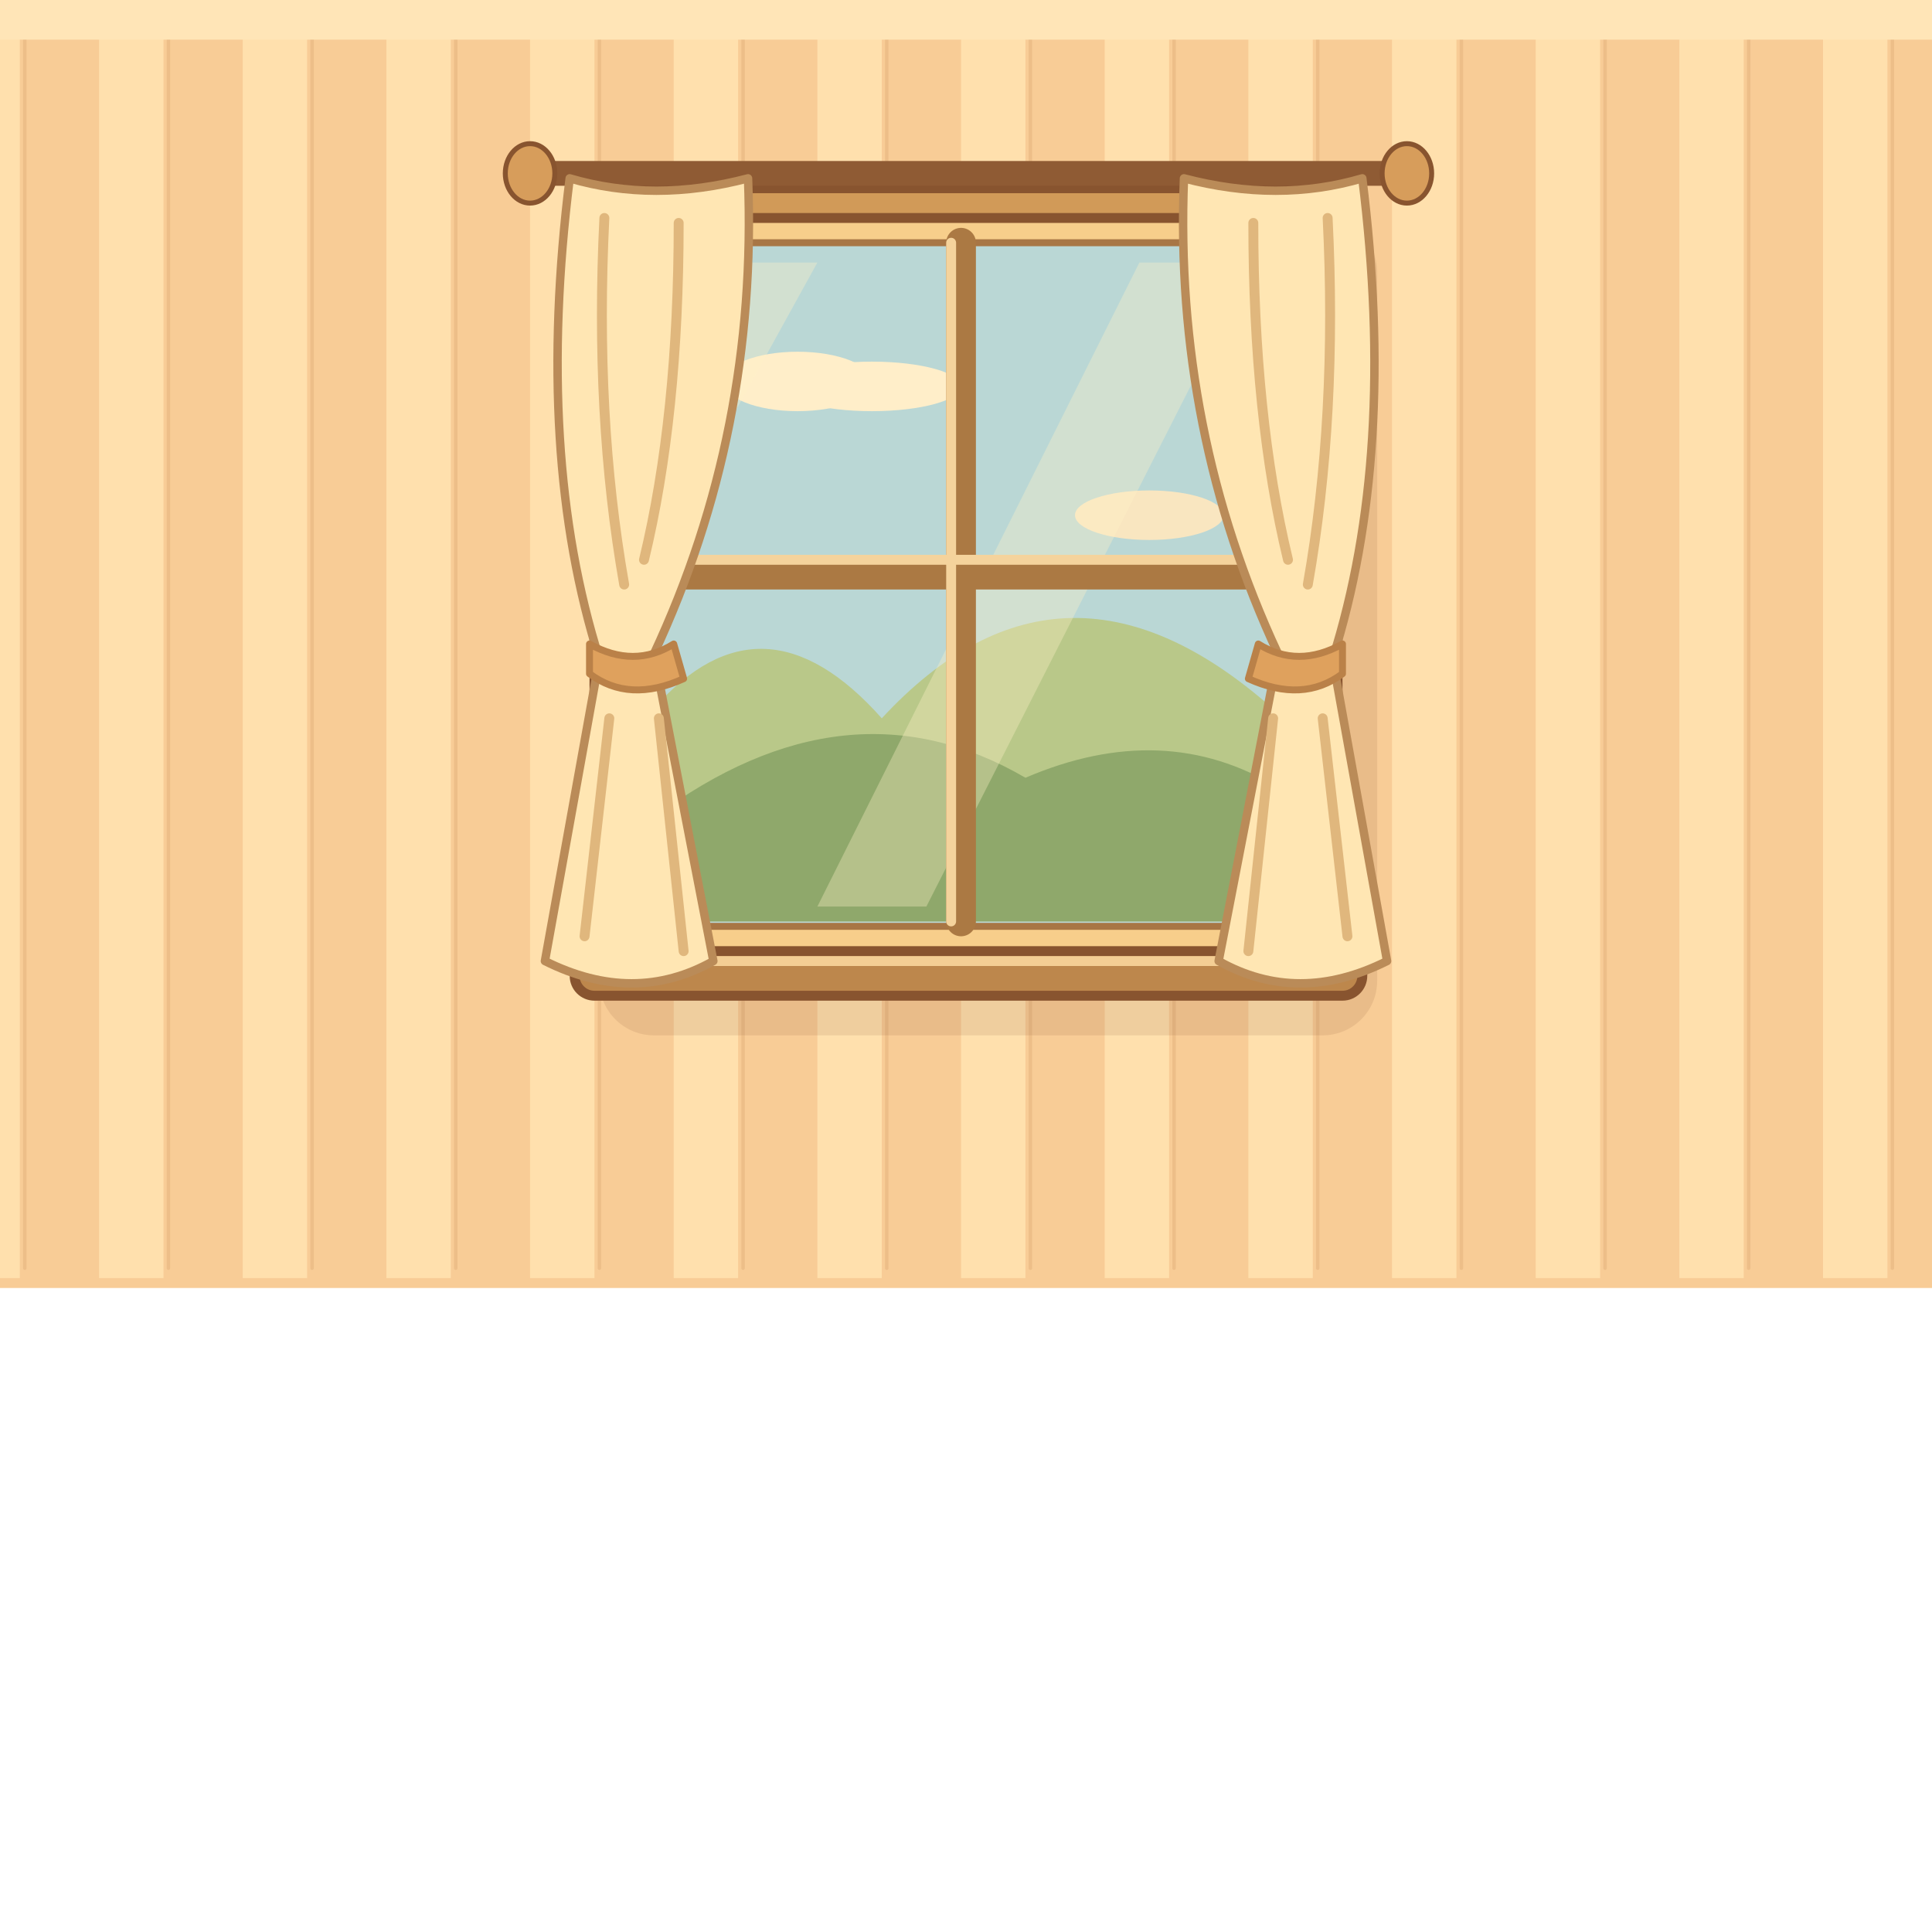
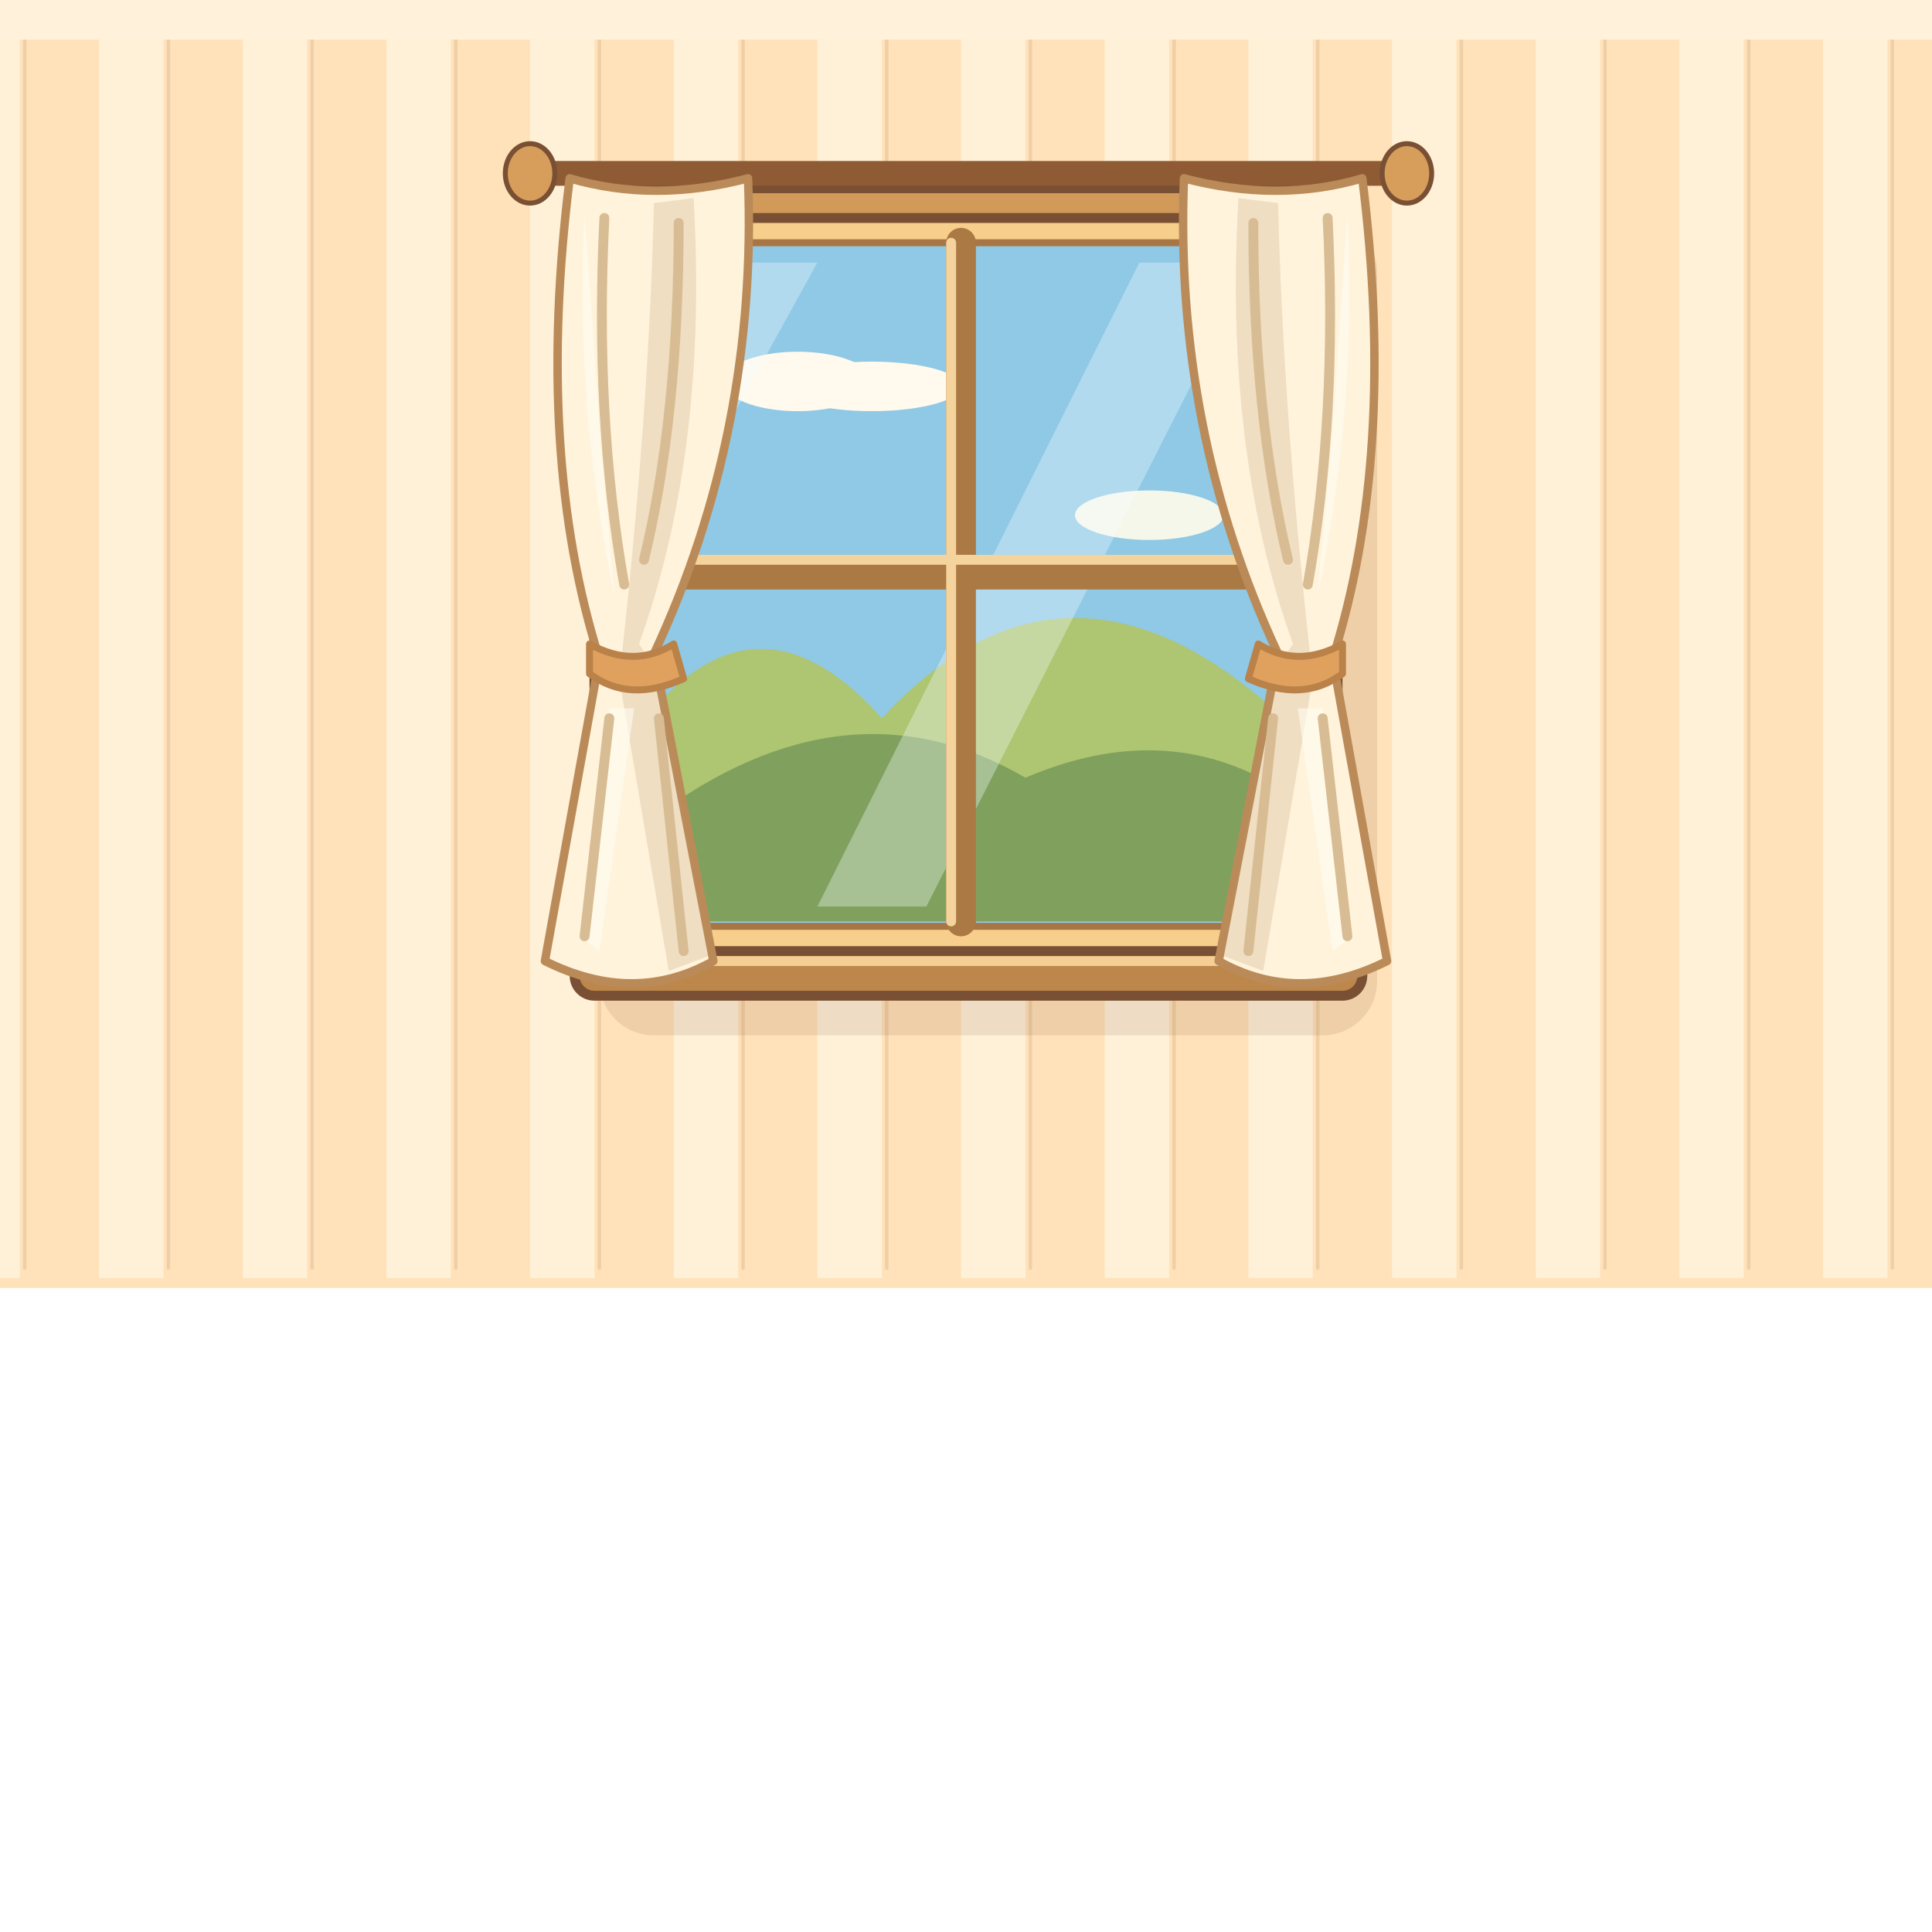
<svg xmlns="http://www.w3.org/2000/svg" width="390" height="390" viewBox="0 0 390 390">
  <g stroke-linecap="round" stroke-linejoin="round">
-     <rect x="0" y="0" width="390" height="260" rx="0" fill="#F8CC96" stroke="none" stroke-width="2" />
-     <rect x="-9" y="0" width="13" height="258" rx="0" fill="#FFE0AD" stroke="none" stroke-width="2" />
-     <path d="M5 0 L5 256" fill="none" stroke="#EDBE88" stroke-width="0.7" />
-     <rect x="20" y="0" width="13" height="258" rx="0" fill="#FFE0AD" stroke="none" stroke-width="2" />
-     <path d="M34 0 L34 256" fill="none" stroke="#EDBE88" stroke-width="0.7" />
-     <rect x="49" y="0" width="13" height="258" rx="0" fill="#FFE0AD" stroke="none" stroke-width="2" />
-     <path d="M63 0 L63 256" fill="none" stroke="#EDBE88" stroke-width="0.7" />
-     <rect x="78" y="0" width="13" height="258" rx="0" fill="#FFE0AD" stroke="none" stroke-width="2" />
-     <path d="M92 0 L92 256" fill="none" stroke="#EDBE88" stroke-width="0.7" />
-     <rect x="107" y="0" width="13" height="258" rx="0" fill="#FFE0AD" stroke="none" stroke-width="2" />
-     <path d="M121 0 L121 256" fill="none" stroke="#EDBE88" stroke-width="0.7" />
-     <rect x="136" y="0" width="13" height="258" rx="0" fill="#FFE0AD" stroke="none" stroke-width="2" />
-     <path d="M150 0 L150 256" fill="none" stroke="#EDBE88" stroke-width="0.7" />
-     <rect x="165" y="0" width="13" height="258" rx="0" fill="#FFE0AD" stroke="none" stroke-width="2" />
-     <path d="M179 0 L179 256" fill="none" stroke="#EDBE88" stroke-width="0.7" />
-     <rect x="194" y="0" width="13" height="258" rx="0" fill="#FFE0AD" stroke="none" stroke-width="2" />
-     <path d="M208 0 L208 256" fill="none" stroke="#EDBE88" stroke-width="0.7" />
-     <rect x="223" y="0" width="13" height="258" rx="0" fill="#FFE0AD" stroke="none" stroke-width="2" />
-     <path d="M237 0 L237 256" fill="none" stroke="#EDBE88" stroke-width="0.7" />
-     <rect x="252" y="0" width="13" height="258" rx="0" fill="#FFE0AD" stroke="none" stroke-width="2" />
-     <path d="M266 0 L266 256" fill="none" stroke="#EDBE88" stroke-width="0.7" />
-     <rect x="281" y="0" width="13" height="258" rx="0" fill="#FFE0AD" stroke="none" stroke-width="2" />
-     <path d="M295 0 L295 256" fill="none" stroke="#EDBE88" stroke-width="0.7" />
-     <rect x="310" y="0" width="13" height="258" rx="0" fill="#FFE0AD" stroke="none" stroke-width="2" />
-     <path d="M324 0 L324 256" fill="none" stroke="#EDBE88" stroke-width="0.7" />
-     <rect x="339" y="0" width="13" height="258" rx="0" fill="#FFE0AD" stroke="none" stroke-width="2" />
-     <path d="M353 0 L353 256" fill="none" stroke="#EDBE88" stroke-width="0.7" />
-     <rect x="368" y="0" width="13" height="258" rx="0" fill="#FFE0AD" stroke="none" stroke-width="2" />
-     <path d="M382 0 L382 256" fill="none" stroke="#EDBE88" stroke-width="0.7" />
-     <rect x="0" y="0" width="390" height="8" rx="0" fill="#FFE5B7" stroke="none" stroke-width="2" />
+     <rect x="0" y="0" width="390" height="260" rx="0" fill="#FFE2B9" stroke="none" stroke-width="2" />
+     <rect x="-9" y="0" width="13" height="258" rx="0" fill="#FFF0D8" stroke="none" stroke-width="2" />
+     <path d="M5 0 L5 256" fill="none" stroke="#EFCFA6" stroke-width="0.7" />
+     <rect x="20" y="0" width="13" height="258" rx="0" fill="#FFF0D8" stroke="none" stroke-width="2" />
+     <path d="M34 0 L34 256" fill="none" stroke="#EFCFA6" stroke-width="0.7" />
+     <rect x="49" y="0" width="13" height="258" rx="0" fill="#FFF0D8" stroke="none" stroke-width="2" />
+     <path d="M63 0 L63 256" fill="none" stroke="#EFCFA6" stroke-width="0.7" />
+     <rect x="78" y="0" width="13" height="258" rx="0" fill="#FFF0D8" stroke="none" stroke-width="2" />
+     <path d="M92 0 L92 256" fill="none" stroke="#EFCFA6" stroke-width="0.7" />
+     <rect x="107" y="0" width="13" height="258" rx="0" fill="#FFF0D8" stroke="none" stroke-width="2" />
+     <path d="M121 0 L121 256" fill="none" stroke="#EFCFA6" stroke-width="0.7" />
+     <rect x="136" y="0" width="13" height="258" rx="0" fill="#FFF0D8" stroke="none" stroke-width="2" />
+     <path d="M150 0 L150 256" fill="none" stroke="#EFCFA6" stroke-width="0.7" />
+     <rect x="165" y="0" width="13" height="258" rx="0" fill="#FFF0D8" stroke="none" stroke-width="2" />
+     <path d="M179 0 L179 256" fill="none" stroke="#EFCFA6" stroke-width="0.7" />
+     <rect x="194" y="0" width="13" height="258" rx="0" fill="#FFF0D8" stroke="none" stroke-width="2" />
+     <path d="M208 0 L208 256" fill="none" stroke="#EFCFA6" stroke-width="0.7" />
+     <rect x="223" y="0" width="13" height="258" rx="0" fill="#FFF0D8" stroke="none" stroke-width="2" />
+     <path d="M237 0 L237 256" fill="none" stroke="#EFCFA6" stroke-width="0.7" />
+     <rect x="252" y="0" width="13" height="258" rx="0" fill="#FFF0D8" stroke="none" stroke-width="2" />
+     <path d="M266 0 L266 256" fill="none" stroke="#EFCFA6" stroke-width="0.7" />
+     <rect x="281" y="0" width="13" height="258" rx="0" fill="#FFF0D8" stroke="none" stroke-width="2" />
+     <path d="M295 0 L295 256" fill="none" stroke="#EFCFA6" stroke-width="0.7" />
+     <rect x="310" y="0" width="13" height="258" rx="0" fill="#FFF0D8" stroke="none" stroke-width="2" />
+     <path d="M324 0 L324 256" fill="none" stroke="#EFCFA6" stroke-width="0.7" />
+     <rect x="339" y="0" width="13" height="258" rx="0" fill="#FFF0D8" stroke="none" stroke-width="2" />
+     <path d="M353 0 L353 256" fill="none" stroke="#EFCFA6" stroke-width="0.7" />
+     <rect x="368" y="0" width="13" height="258" rx="0" fill="#FFF0D8" stroke="none" stroke-width="2" />
+     <path d="M382 0 L382 256" fill="none" stroke="#EFCFA6" stroke-width="0.7" />
+     <rect x="0" y="0" width="390" height="8" rx="0" fill="#FFF1DA" stroke="none" stroke-width="2" />
    <g opacity="0.12">
      <rect x="121" y="44" width="157" height="165" rx="11" fill="#7A482B" stroke="none" stroke-width="2" />
    </g>
-     <rect x="120" y="38" width="150" height="161" rx="9" fill="#D19A58" stroke="#88542F" stroke-width="2" />
-     <rect x="126" y="44" width="138" height="149" rx="6" fill="#F7CE8B" stroke="#88542F" stroke-width="2" />
-     <rect x="131" y="49" width="128" height="138" rx="4" fill="#BAD7D5" stroke="#A87645" stroke-width="1.4" />
-     <path d="M132 143 Q154 118 178 145 Q215 105 258 144 L258 186 L132 186 Z" fill="#B9C889" stroke="none" stroke-width="2" />
-     <path d="M132 165 Q171 136 207 157 Q235 145 258 159 L258 186 L132 186 Z" fill="#8FA86B" stroke="none" stroke-width="2" />
-     <ellipse cx="161" cy="77" rx="15" ry="6" fill="#FFEEC9" stroke="none" stroke-width="1" />
-     <ellipse cx="176" cy="78" rx="18" ry="5" fill="#FFEEC9" stroke="none" stroke-width="1" />
-     <ellipse cx="232" cy="104" rx="15" ry="5" fill="#F9E6C0" stroke="none" stroke-width="1" />
+     <rect x="120" y="38" width="150" height="161" rx="9" fill="#D19A58" stroke="#795033" stroke-width="2" />
+     <rect x="126" y="44" width="138" height="149" rx="6" fill="#F7CE8B" stroke="#795033" stroke-width="2" />
+     <rect x="131" y="49" width="128" height="138" rx="4" fill="#8FC9E5" stroke="#A87645" stroke-width="1.4" />
+     <path d="M132 143 Q154 118 178 145 Q215 105 258 144 L258 186 L132 186 Z" fill="#AEC571" stroke="none" stroke-width="2" />
+     <path d="M132 165 Q171 136 207 157 Q235 145 258 159 L258 186 L132 186 Z" fill="#7FA15D" stroke="none" stroke-width="2" />
+     <ellipse cx="161" cy="77" rx="15" ry="6" fill="#FFFAED" stroke="none" stroke-width="1" />
+     <ellipse cx="176" cy="78" rx="18" ry="5" fill="#FFFAED" stroke="none" stroke-width="1" />
+     <ellipse cx="232" cy="104" rx="15" ry="5" fill="#F6F7EB" stroke="none" stroke-width="1" />
    <g opacity="0.34">
-       <path d="M139 53 L165 53 L133 111 L133 84 Z M230 53 L253 53 L187 183 L165 183 Z" fill="#FFF1C7" stroke="none" stroke-width="2" />
+       <path d="M139 53 L165 53 L133 111 L133 84 Z M230 53 L253 53 L187 183 L165 183 Z" fill="#F4FBFF" stroke="none" stroke-width="2" />
    </g>
    <path d="M194 49 L194 186 M132 116 L258 116" fill="none" stroke="#AB7943" stroke-width="6" />
    <path d="M192 49 L192 186 M132 113 L258 113" fill="none" stroke="#F5D39C" stroke-width="2" />
-     <rect x="116" y="192" width="159" height="9" rx="4" fill="#BD874C" stroke="#88542F" stroke-width="2" />
+     <rect x="116" y="192" width="159" height="9" rx="4" fill="#BD874C" stroke="#795033" stroke-width="2" />
    <path d="M121 194 L269 194" fill="none" stroke="#F4CE94" stroke-width="2" />
    <path d="M110 35 L281 35" fill="none" stroke="#8F5B34" stroke-width="5" />
-     <ellipse cx="107" cy="35" rx="5" ry="6" fill="#D79D5B" stroke="#88542F" stroke-width="1" />
-     <ellipse cx="284" cy="35" rx="5" ry="6" fill="#D79D5B" stroke="#88542F" stroke-width="1" />
-     <path d="M115 36 Q132 41 151 36 Q153 87 132 132 L144 194 Q128 203 110 194 L121 133 Q108 92 115 36 Z" fill="#FFE6B3" stroke="#BA8B58" stroke-width="1.7" />
-     <path d="M122 44 Q120 84 126 118 M137 45 Q137 84 130 113 M123 145 L118 189 M133 145 L138 192" fill="none" stroke="#E0B77D" stroke-width="2" />
+     <ellipse cx="107" cy="35" rx="5" ry="6" fill="#D79D5B" stroke="#795033" stroke-width="1" />
+     <ellipse cx="284" cy="35" rx="5" ry="6" fill="#D79D5B" stroke="#795033" stroke-width="1" />
+     <path d="M115 36 Q132 41 151 36 Q153 87 132 132 L144 194 Q128 203 110 194 L121 133 Q108 92 115 36 Z" fill="#FFF3DC" stroke="#BA8B58" stroke-width="1.7" />
+     <g opacity="0.22">
+       <path d="M140 40 Q143 91 129 130 L133 136 L143 193 L135 196 L125 137 Q131 84 132 41 Z" fill="#B79265" stroke="none" stroke-width="2" />
+     </g>
+     <g opacity="0.65">
+       <path d="M118 43 Q116 82 124 120 L121 86 Z M123 143 L117 189 L121 192 L128 143 Z" fill="#FFFCF0" stroke="none" stroke-width="2" />
+     </g>
+     <path d="M122 44 Q120 84 126 118 M137 45 Q137 84 130 113 M123 145 L118 189 M133 145 L138 192" fill="none" stroke="#D8BD94" stroke-width="2" />
    <path d="M119 130 Q128 135 136 130 L138 137 Q127 142 119 136 Z" fill="#DFA15D" stroke="#BA8148" stroke-width="1.4" />
    <g transform="translate(390 0) scale(-1 1)">
-       <path d="M115 36 Q132 41 151 36 Q153 87 132 132 L144 194 Q128 203 110 194 L121 133 Q108 92 115 36 Z" fill="#FFE6B3" stroke="#BA8B58" stroke-width="1.7" />
-       <path d="M122 44 Q120 84 126 118 M137 45 Q137 84 130 113 M123 145 L118 189 M133 145 L138 192" fill="none" stroke="#E0B77D" stroke-width="2" />
+       <path d="M115 36 Q132 41 151 36 Q153 87 132 132 L144 194 Q128 203 110 194 L121 133 Q108 92 115 36 Z" fill="#FFF3DC" stroke="#BA8B58" stroke-width="1.7" />
+       <g opacity="0.22">
+         <path d="M140 40 Q143 91 129 130 L133 136 L143 193 L135 196 L125 137 Q131 84 132 41 Z" fill="#B79265" stroke="none" stroke-width="2" />
+       </g>
+       <g opacity="0.65">
+         <path d="M118 43 Q116 82 124 120 L121 86 Z M123 143 L117 189 L121 192 L128 143 Z" fill="#FFFCF0" stroke="none" stroke-width="2" />
+       </g>
+       <path d="M122 44 Q120 84 126 118 M137 45 Q137 84 130 113 M123 145 L118 189 M133 145 L138 192" fill="none" stroke="#D8BD94" stroke-width="2" />
      <path d="M119 130 Q128 135 136 130 L138 137 Q127 142 119 136 Z" fill="#DFA15D" stroke="#BA8148" stroke-width="1.4" />
    </g>
  </g>
</svg>
